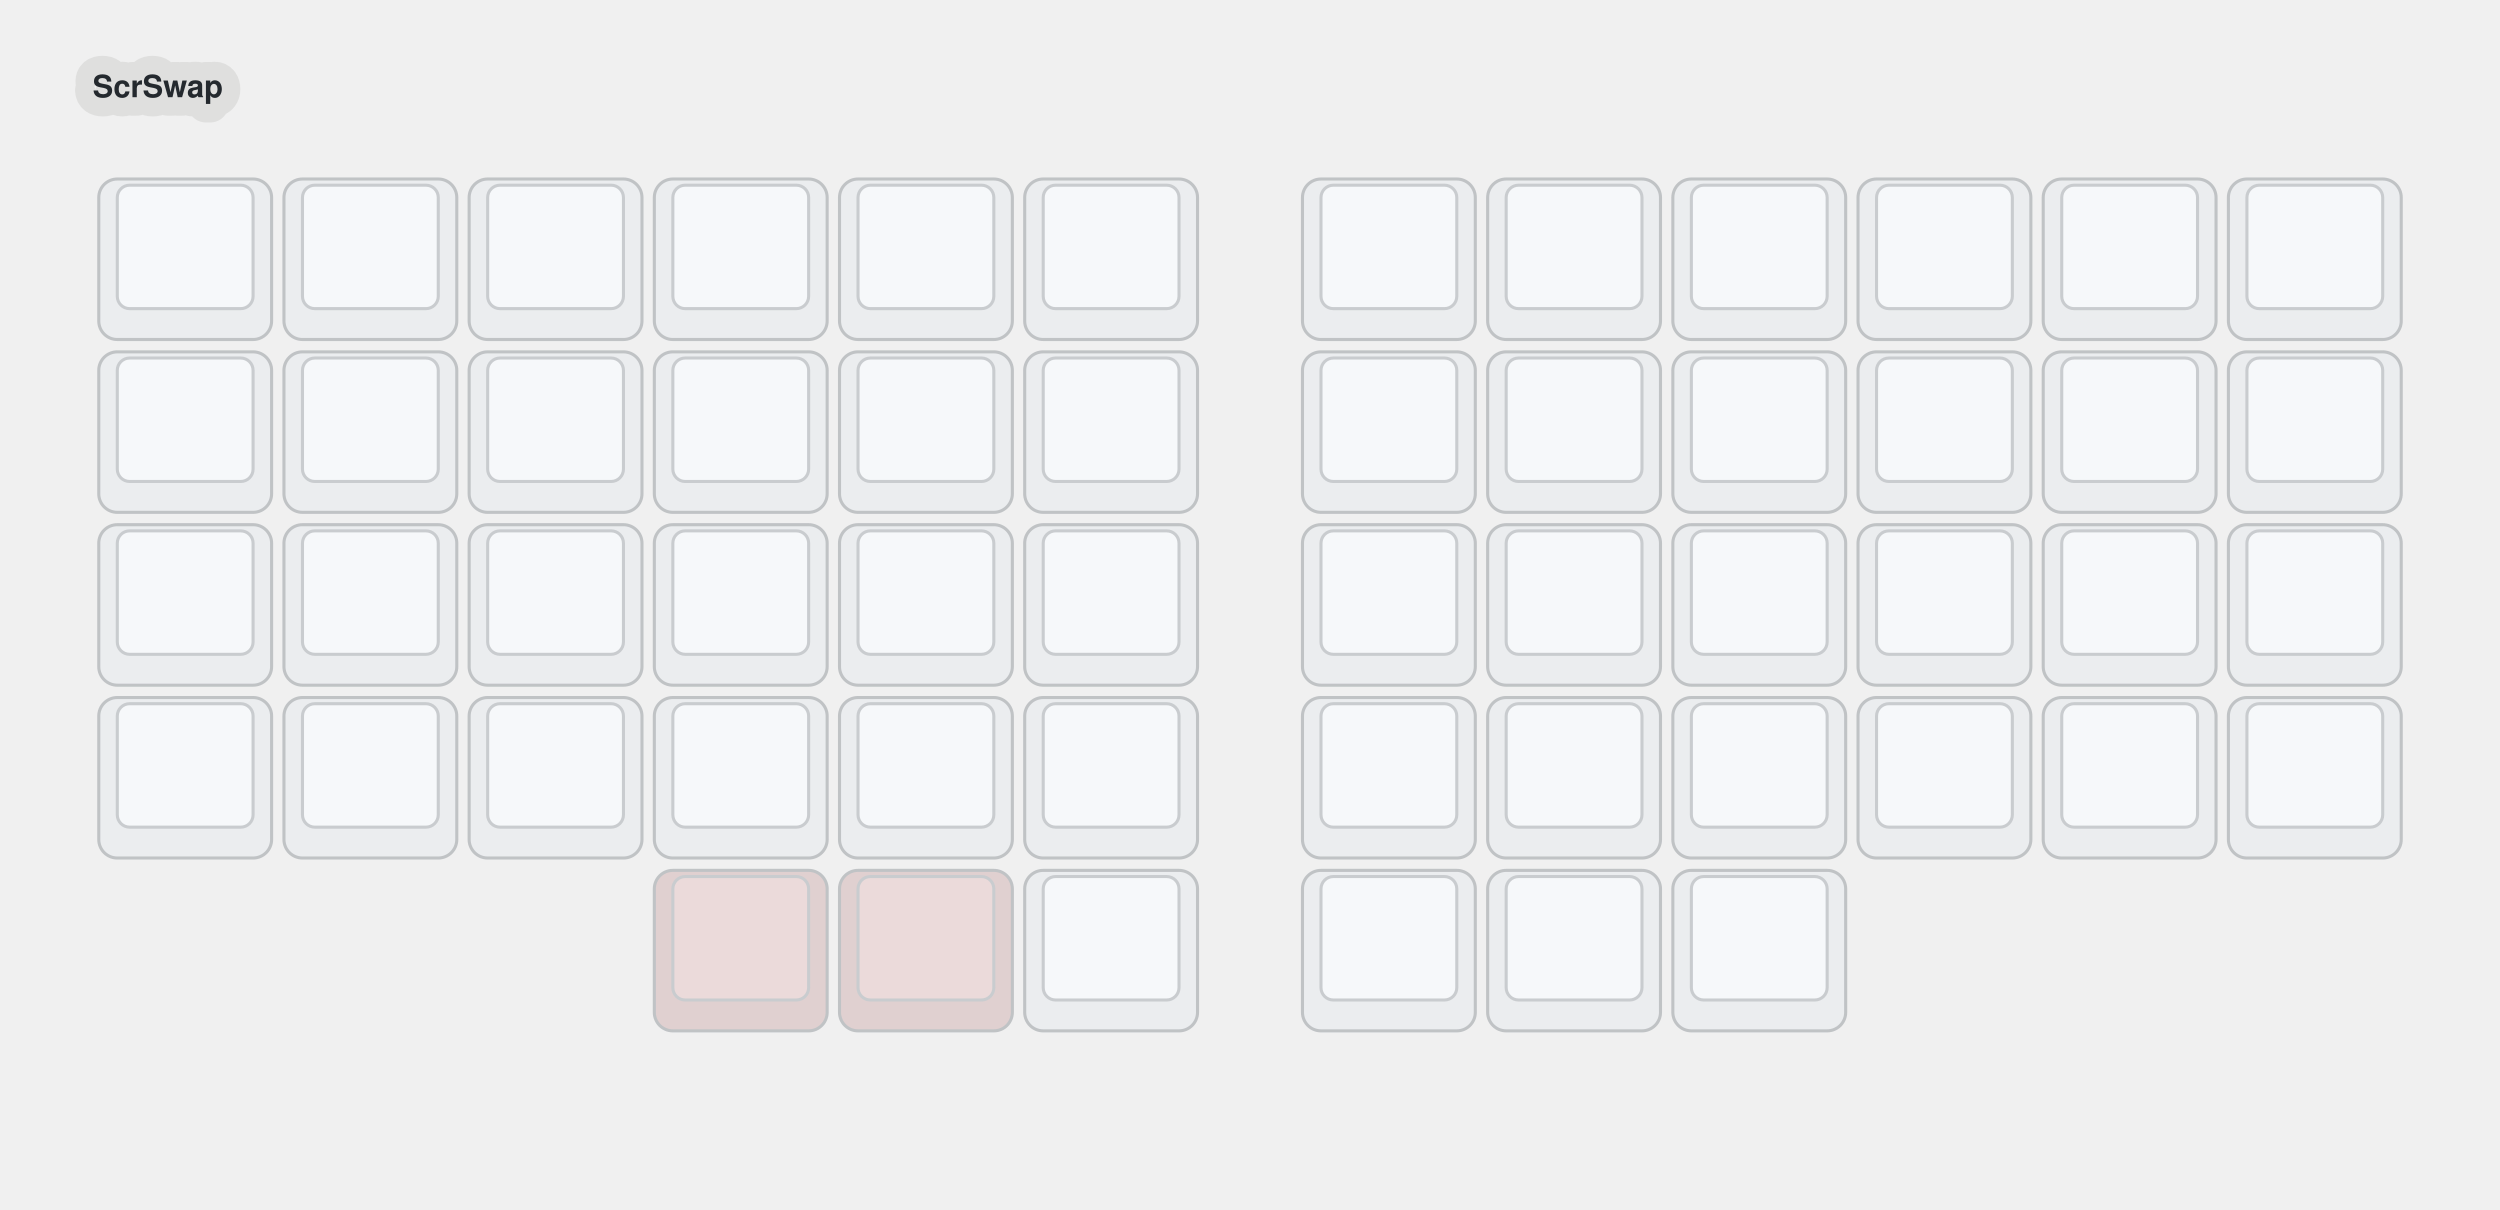
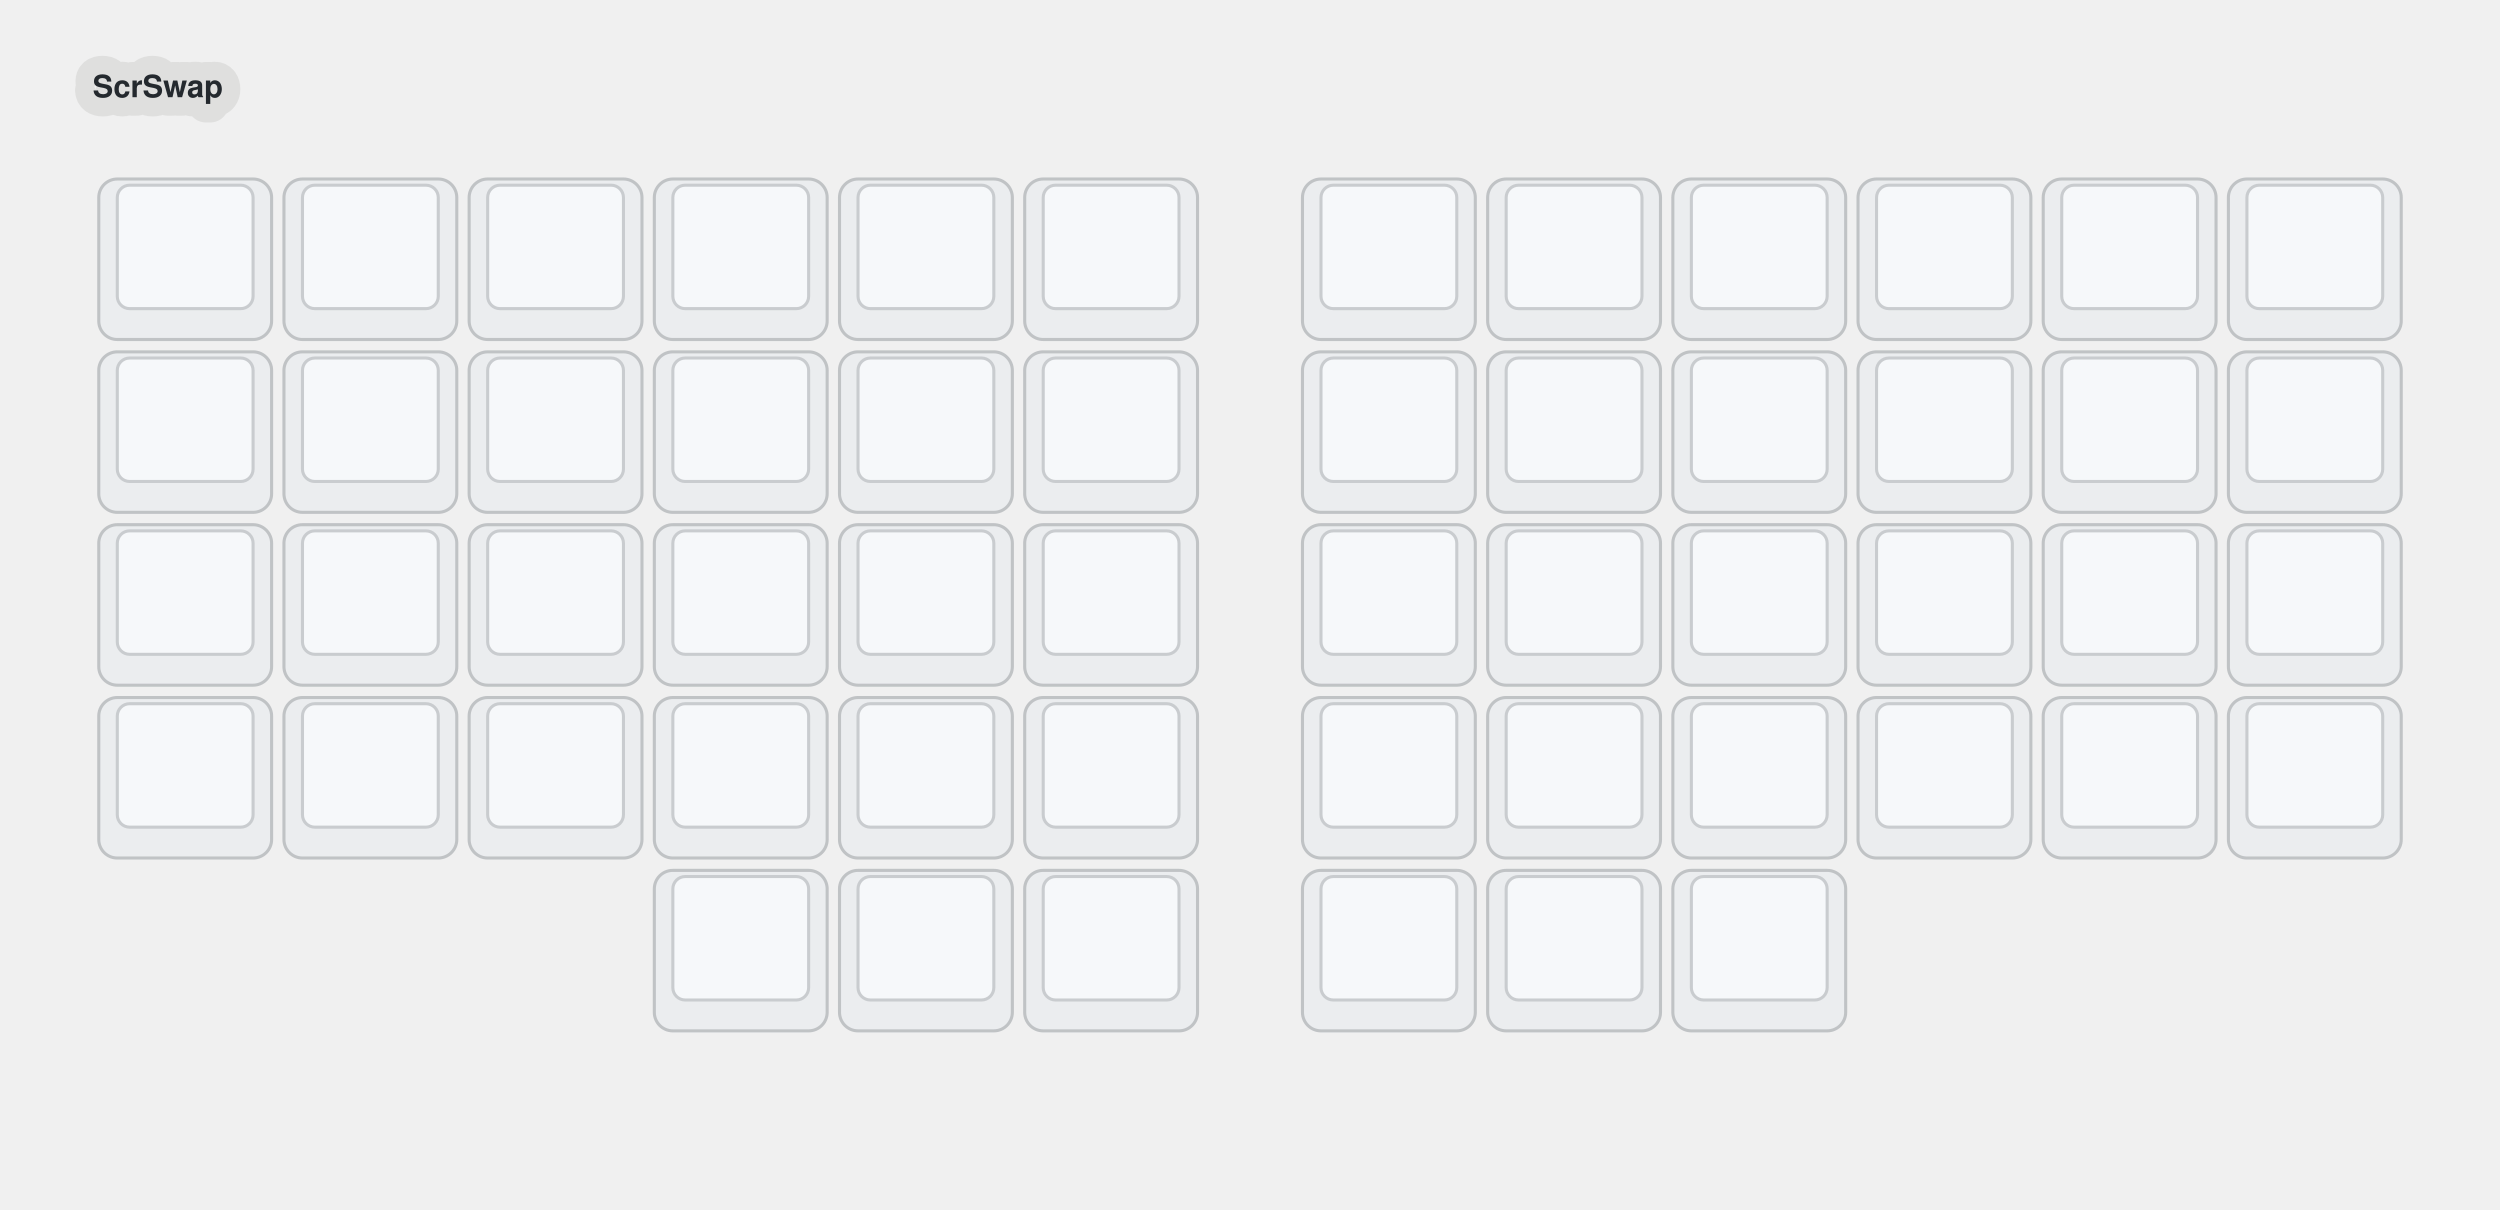
<svg xmlns="http://www.w3.org/2000/svg" xmlns:xlink="http://www.w3.org/1999/xlink" width="810" height="392" viewBox="0 0 810 392" class="keymap">
  <defs>/* start glyphs */
<svg id="mdi:transfer">
      <svg id="mdi-transfer" viewBox="0 0 24 24">
        <path d="M8 4A2 2 0 0 0 6 6V10H8V6H16V9H13.5L17 12.5L20.5 9H18V6A2 2 0 0 0 16 4H8M3 12V14H11V12H3M3 15V17H11V15H3M13 15V17H21V15H13M3 18V20H11V18H3M13 18V20H21V18H13Z" />
      </svg>
    </svg>
  </defs>/* end glyphs */
<style>/* inherit to force styles through use tags */
svg path {
    fill: inherit;
}

/* font and background color specifications */
svg.keymap {
    font-family: SFMono-Regular,Consolas,Liberation Mono,Menlo,monospace;
    font-size: 14px;
    font-kerning: normal;
    text-rendering: optimizeLegibility;
    fill: #24292e;
}

/* default key styling */
rect.key {
    fill: #f6f8fa;
}

rect.key, rect.combo {
    stroke: #c9cccf;
    stroke-width: 1;
}

/* default key side styling, only used is draw_key_sides is set */
rect.side {
    filter: brightness(90%);
}

/* color accent for combo boxes */
rect.combo, rect.combo-separate {
    fill: #cdf;
}

/* color accent for held keys */
rect.held, rect.combo.held {
    fill: #fdd;
}

/* color accent for ghost (optional) keys */
rect.ghost, rect.combo.ghost {
    stroke-dasharray: 4, 4;
    stroke-width: 2;
}

text {
    text-anchor: middle;
    dominant-baseline: middle;
}

/* styling for layer labels */
text.label {
    font-weight: bold;
    text-anchor: start;
    stroke: white;
    stroke-width: 4;
    paint-order: stroke;
}

/* styling for optional footer */
text.footer {
    text-anchor: end;
    dominant-baseline: auto;
    stroke: white;
    stroke-width: 4;
    paint-order: stroke;
}

/* styling for combo tap, and key non-tap label text */
text.combo, text.hold, text.shifted, text.left, text.right, text.tl, text.tr, text.bl, text.br {
    font-size: 11px;
}

text.hold, text.bl, text.br {
    text-anchor: middle;
    dominant-baseline: auto;
}

text.shifted, text.tl, text.tr {
    text-anchor: middle;
    dominant-baseline: hanging;
}

text.left, text.tl, text.bl {
    text-anchor: start;
}

text.right, text.tr, text.br {
    text-anchor: end;
}

text.layer-activator {
    text-decoration: underline;
}

/* styling for hold/shifted label text in combo box */
text.combo.hold, text.combo.shifted, text.combo.left, text.combo.right {
    font-size: 8px;
}

/* lighter symbol for transparent keys */
text.trans {
    fill: #7b7e81;
}

/* styling for combo dendrons */
path.combo {
    stroke-width: 1;
    stroke: gray;
    fill: none;
}

/* Start Tabler Icons Cleanup */
/* cannot use height/width with glyphs */
.icon-tabler &gt; path {
    fill: inherit;
    stroke: inherit;
    stroke-width: 2;
}
/* hide tabler's default box */
.icon-tabler &gt; path[stroke="none"][fill="none"] {
    visibility: hidden;
}
/* End Tabler Icons Cleanup */

svg.keymap {
  font-family: Helvetica Neue, Helvetica, Arial, sans-serif;
  font-size: 10px;
  font-weight: bold;
}

text.label {
  stroke: #dfdfde;
  stroke-width: 12;
  stroke-linejoin: round;
}

rect.combo, rect.combo-separate {
  opacity: 0.95;
  stroke: #c9cccf;
  stroke-width: 0.5;
  fill: #d7eaed;
}
path.combo {
  stroke-dasharray: 4, 4;
  stroke-opacity: 0.3;
}

rect.held, rect.combo.held {
  fill: #ebdada;
}

.trans.tap, .ghost.tap {
  opacity: 0.5;
}

.shifted {
  translate: -9px 3px;
  opacity: 0.3;
}

.toggle.shifted {
  translate: -12px 17px;
  opacity: 1.0;
}
.toggle.hold {
  translate: 12px -25px;
}

.text_with_symbol.tap {
  translate: -1px 1px;
}
.text_with_symbol.shifted {
  translate: 8px 13px;
  font-size: 8px;
  opacity: 1.0;
}

.combo.text_with_symbol.tap {
  translate: -1px 1px;
}
.combo.text_with_symbol.shifted {
  translate: 7px 5px;
  font-size: 8px;
  opacity: 1.0;
}
</style>
  <g transform="translate(30, 0)" class="layer-ScrSwap">
    <text x="0" y="28" class="label" id="ScrSwap">ScrSwap</text>
    <g transform="translate(0, 56)">
      <g transform="translate(30, 28)" class="key trans keypos-0">
        <rect rx="6" ry="6" x="-28" y="-26" width="56" height="52" class="key trans side" />
        <rect rx="4" ry="4" x="-22" y="-24" width="44" height="40" class="key trans" />
        <use href="#mdi:transfer" xlink:href="#mdi:transfer" x="-11" y="-15" height="22" width="22.0" class="key trans tap glyph mdi:transfer" />
      </g>
      <g transform="translate(90, 28)" class="key trans keypos-1">
        <rect rx="6" ry="6" x="-28" y="-26" width="56" height="52" class="key trans side" />
        <rect rx="4" ry="4" x="-22" y="-24" width="44" height="40" class="key trans" />
        <use href="#mdi:transfer" xlink:href="#mdi:transfer" x="-11" y="-15" height="22" width="22.0" class="key trans tap glyph mdi:transfer" />
      </g>
      <g transform="translate(150, 28)" class="key trans keypos-2">
        <rect rx="6" ry="6" x="-28" y="-26" width="56" height="52" class="key trans side" />
        <rect rx="4" ry="4" x="-22" y="-24" width="44" height="40" class="key trans" />
        <use href="#mdi:transfer" xlink:href="#mdi:transfer" x="-11" y="-15" height="22" width="22.0" class="key trans tap glyph mdi:transfer" />
      </g>
      <g transform="translate(210, 28)" class="key trans keypos-3">
        <rect rx="6" ry="6" x="-28" y="-26" width="56" height="52" class="key trans side" />
        <rect rx="4" ry="4" x="-22" y="-24" width="44" height="40" class="key trans" />
        <use href="#mdi:transfer" xlink:href="#mdi:transfer" x="-11" y="-15" height="22" width="22.0" class="key trans tap glyph mdi:transfer" />
      </g>
      <g transform="translate(270, 28)" class="key trans keypos-4">
        <rect rx="6" ry="6" x="-28" y="-26" width="56" height="52" class="key trans side" />
        <rect rx="4" ry="4" x="-22" y="-24" width="44" height="40" class="key trans" />
        <use href="#mdi:transfer" xlink:href="#mdi:transfer" x="-11" y="-15" height="22" width="22.0" class="key trans tap glyph mdi:transfer" />
      </g>
      <g transform="translate(330, 28)" class="key trans keypos-5">
        <rect rx="6" ry="6" x="-28" y="-26" width="56" height="52" class="key trans side" />
        <rect rx="4" ry="4" x="-22" y="-24" width="44" height="40" class="key trans" />
        <use href="#mdi:transfer" xlink:href="#mdi:transfer" x="-11" y="-15" height="22" width="22.0" class="key trans tap glyph mdi:transfer" />
      </g>
      <g transform="translate(420, 28)" class="key trans keypos-6">
        <rect rx="6" ry="6" x="-28" y="-26" width="56" height="52" class="key trans side" />
        <rect rx="4" ry="4" x="-22" y="-24" width="44" height="40" class="key trans" />
        <use href="#mdi:transfer" xlink:href="#mdi:transfer" x="-11" y="-15" height="22" width="22.0" class="key trans tap glyph mdi:transfer" />
      </g>
      <g transform="translate(480, 28)" class="key trans keypos-7">
        <rect rx="6" ry="6" x="-28" y="-26" width="56" height="52" class="key trans side" />
        <rect rx="4" ry="4" x="-22" y="-24" width="44" height="40" class="key trans" />
        <use href="#mdi:transfer" xlink:href="#mdi:transfer" x="-11" y="-15" height="22" width="22.0" class="key trans tap glyph mdi:transfer" />
      </g>
      <g transform="translate(540, 28)" class="key trans keypos-8">
        <rect rx="6" ry="6" x="-28" y="-26" width="56" height="52" class="key trans side" />
        <rect rx="4" ry="4" x="-22" y="-24" width="44" height="40" class="key trans" />
        <use href="#mdi:transfer" xlink:href="#mdi:transfer" x="-11" y="-15" height="22" width="22.0" class="key trans tap glyph mdi:transfer" />
      </g>
      <g transform="translate(600, 28)" class="key trans keypos-9">
        <rect rx="6" ry="6" x="-28" y="-26" width="56" height="52" class="key trans side" />
        <rect rx="4" ry="4" x="-22" y="-24" width="44" height="40" class="key trans" />
        <use href="#mdi:transfer" xlink:href="#mdi:transfer" x="-11" y="-15" height="22" width="22.0" class="key trans tap glyph mdi:transfer" />
      </g>
      <g transform="translate(660, 28)" class="key trans keypos-10">
        <rect rx="6" ry="6" x="-28" y="-26" width="56" height="52" class="key trans side" />
        <rect rx="4" ry="4" x="-22" y="-24" width="44" height="40" class="key trans" />
        <use href="#mdi:transfer" xlink:href="#mdi:transfer" x="-11" y="-15" height="22" width="22.0" class="key trans tap glyph mdi:transfer" />
      </g>
      <g transform="translate(720, 28)" class="key trans keypos-11">
        <rect rx="6" ry="6" x="-28" y="-26" width="56" height="52" class="key trans side" />
        <rect rx="4" ry="4" x="-22" y="-24" width="44" height="40" class="key trans" />
        <use href="#mdi:transfer" xlink:href="#mdi:transfer" x="-11" y="-15" height="22" width="22.0" class="key trans tap glyph mdi:transfer" />
      </g>
      <g transform="translate(30, 84)" class="key trans keypos-12">
        <rect rx="6" ry="6" x="-28" y="-26" width="56" height="52" class="key trans side" />
        <rect rx="4" ry="4" x="-22" y="-24" width="44" height="40" class="key trans" />
        <use href="#mdi:transfer" xlink:href="#mdi:transfer" x="-11" y="-15" height="22" width="22.0" class="key trans tap glyph mdi:transfer" />
      </g>
      <g transform="translate(90, 84)" class="key trans keypos-13">
        <rect rx="6" ry="6" x="-28" y="-26" width="56" height="52" class="key trans side" />
        <rect rx="4" ry="4" x="-22" y="-24" width="44" height="40" class="key trans" />
        <use href="#mdi:transfer" xlink:href="#mdi:transfer" x="-11" y="-15" height="22" width="22.0" class="key trans tap glyph mdi:transfer" />
      </g>
      <g transform="translate(150, 84)" class="key trans keypos-14">
        <rect rx="6" ry="6" x="-28" y="-26" width="56" height="52" class="key trans side" />
        <rect rx="4" ry="4" x="-22" y="-24" width="44" height="40" class="key trans" />
        <use href="#mdi:transfer" xlink:href="#mdi:transfer" x="-11" y="-15" height="22" width="22.0" class="key trans tap glyph mdi:transfer" />
      </g>
      <g transform="translate(210, 84)" class="key trans keypos-15">
        <rect rx="6" ry="6" x="-28" y="-26" width="56" height="52" class="key trans side" />
        <rect rx="4" ry="4" x="-22" y="-24" width="44" height="40" class="key trans" />
        <use href="#mdi:transfer" xlink:href="#mdi:transfer" x="-11" y="-15" height="22" width="22.0" class="key trans tap glyph mdi:transfer" />
      </g>
      <g transform="translate(270, 84)" class="key trans keypos-16">
        <rect rx="6" ry="6" x="-28" y="-26" width="56" height="52" class="key trans side" />
        <rect rx="4" ry="4" x="-22" y="-24" width="44" height="40" class="key trans" />
        <use href="#mdi:transfer" xlink:href="#mdi:transfer" x="-11" y="-15" height="22" width="22.0" class="key trans tap glyph mdi:transfer" />
      </g>
      <g transform="translate(330, 84)" class="key trans keypos-17">
        <rect rx="6" ry="6" x="-28" y="-26" width="56" height="52" class="key trans side" />
        <rect rx="4" ry="4" x="-22" y="-24" width="44" height="40" class="key trans" />
        <use href="#mdi:transfer" xlink:href="#mdi:transfer" x="-11" y="-15" height="22" width="22.0" class="key trans tap glyph mdi:transfer" />
      </g>
      <g transform="translate(420, 84)" class="key trans keypos-18">
        <rect rx="6" ry="6" x="-28" y="-26" width="56" height="52" class="key trans side" />
        <rect rx="4" ry="4" x="-22" y="-24" width="44" height="40" class="key trans" />
        <use href="#mdi:transfer" xlink:href="#mdi:transfer" x="-11" y="-15" height="22" width="22.0" class="key trans tap glyph mdi:transfer" />
      </g>
      <g transform="translate(480, 84)" class="key trans keypos-19">
        <rect rx="6" ry="6" x="-28" y="-26" width="56" height="52" class="key trans side" />
        <rect rx="4" ry="4" x="-22" y="-24" width="44" height="40" class="key trans" />
        <use href="#mdi:transfer" xlink:href="#mdi:transfer" x="-11" y="-15" height="22" width="22.0" class="key trans tap glyph mdi:transfer" />
      </g>
      <g transform="translate(540, 84)" class="key trans keypos-20">
        <rect rx="6" ry="6" x="-28" y="-26" width="56" height="52" class="key trans side" />
        <rect rx="4" ry="4" x="-22" y="-24" width="44" height="40" class="key trans" />
        <use href="#mdi:transfer" xlink:href="#mdi:transfer" x="-11" y="-15" height="22" width="22.0" class="key trans tap glyph mdi:transfer" />
      </g>
      <g transform="translate(600, 84)" class="key trans keypos-21">
        <rect rx="6" ry="6" x="-28" y="-26" width="56" height="52" class="key trans side" />
        <rect rx="4" ry="4" x="-22" y="-24" width="44" height="40" class="key trans" />
        <use href="#mdi:transfer" xlink:href="#mdi:transfer" x="-11" y="-15" height="22" width="22.0" class="key trans tap glyph mdi:transfer" />
      </g>
      <g transform="translate(660, 84)" class="key trans keypos-22">
        <rect rx="6" ry="6" x="-28" y="-26" width="56" height="52" class="key trans side" />
        <rect rx="4" ry="4" x="-22" y="-24" width="44" height="40" class="key trans" />
        <use href="#mdi:transfer" xlink:href="#mdi:transfer" x="-11" y="-15" height="22" width="22.0" class="key trans tap glyph mdi:transfer" />
      </g>
      <g transform="translate(720, 84)" class="key trans keypos-23">
        <rect rx="6" ry="6" x="-28" y="-26" width="56" height="52" class="key trans side" />
        <rect rx="4" ry="4" x="-22" y="-24" width="44" height="40" class="key trans" />
        <use href="#mdi:transfer" xlink:href="#mdi:transfer" x="-11" y="-15" height="22" width="22.0" class="key trans tap glyph mdi:transfer" />
      </g>
      <g transform="translate(30, 140)" class="key trans keypos-24">
        <rect rx="6" ry="6" x="-28" y="-26" width="56" height="52" class="key trans side" />
        <rect rx="4" ry="4" x="-22" y="-24" width="44" height="40" class="key trans" />
        <use href="#mdi:transfer" xlink:href="#mdi:transfer" x="-11" y="-15" height="22" width="22.0" class="key trans tap glyph mdi:transfer" />
      </g>
      <g transform="translate(90, 140)" class="key trans keypos-25">
        <rect rx="6" ry="6" x="-28" y="-26" width="56" height="52" class="key trans side" />
        <rect rx="4" ry="4" x="-22" y="-24" width="44" height="40" class="key trans" />
        <use href="#mdi:transfer" xlink:href="#mdi:transfer" x="-11" y="-15" height="22" width="22.0" class="key trans tap glyph mdi:transfer" />
      </g>
      <g transform="translate(150, 140)" class="key trans keypos-26">
        <rect rx="6" ry="6" x="-28" y="-26" width="56" height="52" class="key trans side" />
        <rect rx="4" ry="4" x="-22" y="-24" width="44" height="40" class="key trans" />
        <use href="#mdi:transfer" xlink:href="#mdi:transfer" x="-11" y="-15" height="22" width="22.0" class="key trans tap glyph mdi:transfer" />
      </g>
      <g transform="translate(210, 140)" class="key trans keypos-27">
        <rect rx="6" ry="6" x="-28" y="-26" width="56" height="52" class="key trans side" />
        <rect rx="4" ry="4" x="-22" y="-24" width="44" height="40" class="key trans" />
        <use href="#mdi:transfer" xlink:href="#mdi:transfer" x="-11" y="-15" height="22" width="22.0" class="key trans tap glyph mdi:transfer" />
      </g>
      <g transform="translate(270, 140)" class="key trans keypos-28">
        <rect rx="6" ry="6" x="-28" y="-26" width="56" height="52" class="key trans side" />
        <rect rx="4" ry="4" x="-22" y="-24" width="44" height="40" class="key trans" />
        <use href="#mdi:transfer" xlink:href="#mdi:transfer" x="-11" y="-15" height="22" width="22.0" class="key trans tap glyph mdi:transfer" />
      </g>
      <g transform="translate(330, 140)" class="key trans keypos-29">
        <rect rx="6" ry="6" x="-28" y="-26" width="56" height="52" class="key trans side" />
        <rect rx="4" ry="4" x="-22" y="-24" width="44" height="40" class="key trans" />
        <use href="#mdi:transfer" xlink:href="#mdi:transfer" x="-11" y="-15" height="22" width="22.0" class="key trans tap glyph mdi:transfer" />
      </g>
      <g transform="translate(420, 140)" class="key trans keypos-30">
        <rect rx="6" ry="6" x="-28" y="-26" width="56" height="52" class="key trans side" />
        <rect rx="4" ry="4" x="-22" y="-24" width="44" height="40" class="key trans" />
        <use href="#mdi:transfer" xlink:href="#mdi:transfer" x="-11" y="-15" height="22" width="22.0" class="key trans tap glyph mdi:transfer" />
      </g>
      <g transform="translate(480, 140)" class="key trans keypos-31">
        <rect rx="6" ry="6" x="-28" y="-26" width="56" height="52" class="key trans side" />
        <rect rx="4" ry="4" x="-22" y="-24" width="44" height="40" class="key trans" />
        <use href="#mdi:transfer" xlink:href="#mdi:transfer" x="-11" y="-15" height="22" width="22.0" class="key trans tap glyph mdi:transfer" />
      </g>
      <g transform="translate(540, 140)" class="key trans keypos-32">
        <rect rx="6" ry="6" x="-28" y="-26" width="56" height="52" class="key trans side" />
        <rect rx="4" ry="4" x="-22" y="-24" width="44" height="40" class="key trans" />
        <use href="#mdi:transfer" xlink:href="#mdi:transfer" x="-11" y="-15" height="22" width="22.0" class="key trans tap glyph mdi:transfer" />
      </g>
      <g transform="translate(600, 140)" class="key trans keypos-33">
        <rect rx="6" ry="6" x="-28" y="-26" width="56" height="52" class="key trans side" />
        <rect rx="4" ry="4" x="-22" y="-24" width="44" height="40" class="key trans" />
        <use href="#mdi:transfer" xlink:href="#mdi:transfer" x="-11" y="-15" height="22" width="22.0" class="key trans tap glyph mdi:transfer" />
      </g>
      <g transform="translate(660, 140)" class="key trans keypos-34">
        <rect rx="6" ry="6" x="-28" y="-26" width="56" height="52" class="key trans side" />
        <rect rx="4" ry="4" x="-22" y="-24" width="44" height="40" class="key trans" />
        <use href="#mdi:transfer" xlink:href="#mdi:transfer" x="-11" y="-15" height="22" width="22.0" class="key trans tap glyph mdi:transfer" />
      </g>
      <g transform="translate(720, 140)" class="key trans keypos-35">
        <rect rx="6" ry="6" x="-28" y="-26" width="56" height="52" class="key trans side" />
        <rect rx="4" ry="4" x="-22" y="-24" width="44" height="40" class="key trans" />
        <use href="#mdi:transfer" xlink:href="#mdi:transfer" x="-11" y="-15" height="22" width="22.0" class="key trans tap glyph mdi:transfer" />
      </g>
      <g transform="translate(30, 196)" class="key trans keypos-36">
        <rect rx="6" ry="6" x="-28" y="-26" width="56" height="52" class="key trans side" />
        <rect rx="4" ry="4" x="-22" y="-24" width="44" height="40" class="key trans" />
        <use href="#mdi:transfer" xlink:href="#mdi:transfer" x="-11" y="-15" height="22" width="22.0" class="key trans tap glyph mdi:transfer" />
      </g>
      <g transform="translate(90, 196)" class="key trans keypos-37">
        <rect rx="6" ry="6" x="-28" y="-26" width="56" height="52" class="key trans side" />
        <rect rx="4" ry="4" x="-22" y="-24" width="44" height="40" class="key trans" />
        <use href="#mdi:transfer" xlink:href="#mdi:transfer" x="-11" y="-15" height="22" width="22.0" class="key trans tap glyph mdi:transfer" />
      </g>
      <g transform="translate(150, 196)" class="key trans keypos-38">
        <rect rx="6" ry="6" x="-28" y="-26" width="56" height="52" class="key trans side" />
        <rect rx="4" ry="4" x="-22" y="-24" width="44" height="40" class="key trans" />
        <use href="#mdi:transfer" xlink:href="#mdi:transfer" x="-11" y="-15" height="22" width="22.0" class="key trans tap glyph mdi:transfer" />
      </g>
      <g transform="translate(210, 196)" class="key trans keypos-39">
        <rect rx="6" ry="6" x="-28" y="-26" width="56" height="52" class="key trans side" />
        <rect rx="4" ry="4" x="-22" y="-24" width="44" height="40" class="key trans" />
        <use href="#mdi:transfer" xlink:href="#mdi:transfer" x="-11" y="-15" height="22" width="22.0" class="key trans tap glyph mdi:transfer" />
      </g>
      <g transform="translate(270, 196)" class="key trans keypos-40">
        <rect rx="6" ry="6" x="-28" y="-26" width="56" height="52" class="key trans side" />
        <rect rx="4" ry="4" x="-22" y="-24" width="44" height="40" class="key trans" />
        <use href="#mdi:transfer" xlink:href="#mdi:transfer" x="-11" y="-15" height="22" width="22.0" class="key trans tap glyph mdi:transfer" />
      </g>
      <g transform="translate(330, 196)" class="key trans keypos-41">
        <rect rx="6" ry="6" x="-28" y="-26" width="56" height="52" class="key trans side" />
        <rect rx="4" ry="4" x="-22" y="-24" width="44" height="40" class="key trans" />
        <use href="#mdi:transfer" xlink:href="#mdi:transfer" x="-11" y="-15" height="22" width="22.0" class="key trans tap glyph mdi:transfer" />
      </g>
      <g transform="translate(420, 196)" class="key trans keypos-42">
        <rect rx="6" ry="6" x="-28" y="-26" width="56" height="52" class="key trans side" />
        <rect rx="4" ry="4" x="-22" y="-24" width="44" height="40" class="key trans" />
        <use href="#mdi:transfer" xlink:href="#mdi:transfer" x="-11" y="-15" height="22" width="22.0" class="key trans tap glyph mdi:transfer" />
      </g>
      <g transform="translate(480, 196)" class="key trans keypos-43">
        <rect rx="6" ry="6" x="-28" y="-26" width="56" height="52" class="key trans side" />
        <rect rx="4" ry="4" x="-22" y="-24" width="44" height="40" class="key trans" />
        <use href="#mdi:transfer" xlink:href="#mdi:transfer" x="-11" y="-15" height="22" width="22.0" class="key trans tap glyph mdi:transfer" />
      </g>
      <g transform="translate(540, 196)" class="key trans keypos-44">
        <rect rx="6" ry="6" x="-28" y="-26" width="56" height="52" class="key trans side" />
        <rect rx="4" ry="4" x="-22" y="-24" width="44" height="40" class="key trans" />
        <use href="#mdi:transfer" xlink:href="#mdi:transfer" x="-11" y="-15" height="22" width="22.0" class="key trans tap glyph mdi:transfer" />
      </g>
      <g transform="translate(600, 196)" class="key trans keypos-45">
        <rect rx="6" ry="6" x="-28" y="-26" width="56" height="52" class="key trans side" />
        <rect rx="4" ry="4" x="-22" y="-24" width="44" height="40" class="key trans" />
        <use href="#mdi:transfer" xlink:href="#mdi:transfer" x="-11" y="-15" height="22" width="22.0" class="key trans tap glyph mdi:transfer" />
      </g>
      <g transform="translate(660, 196)" class="key trans keypos-46">
        <rect rx="6" ry="6" x="-28" y="-26" width="56" height="52" class="key trans side" />
        <rect rx="4" ry="4" x="-22" y="-24" width="44" height="40" class="key trans" />
        <use href="#mdi:transfer" xlink:href="#mdi:transfer" x="-11" y="-15" height="22" width="22.0" class="key trans tap glyph mdi:transfer" />
      </g>
      <g transform="translate(720, 196)" class="key trans keypos-47">
        <rect rx="6" ry="6" x="-28" y="-26" width="56" height="52" class="key trans side" />
        <rect rx="4" ry="4" x="-22" y="-24" width="44" height="40" class="key trans" />
        <use href="#mdi:transfer" xlink:href="#mdi:transfer" x="-11" y="-15" height="22" width="22.0" class="key trans tap glyph mdi:transfer" />
      </g>
-       <g transform="translate(210, 252)" class="key held keypos-48">
-         <rect rx="6" ry="6" x="-28" y="-26" width="56" height="52" class="key held side" />
-         <rect rx="4" ry="4" x="-22" y="-24" width="44" height="40" class="key held" />
-       </g>
-       <g transform="translate(270, 252)" class="key held keypos-49">
-         <rect rx="6" ry="6" x="-28" y="-26" width="56" height="52" class="key held side" />
-         <rect rx="4" ry="4" x="-22" y="-24" width="44" height="40" class="key held" />
+       <g transform="translate(210, 252)" class="key trans keypos-48">
+         <rect rx="6" ry="6" x="-28" y="-26" width="56" height="52" class="key trans side" />
+         <rect rx="4" ry="4" x="-22" y="-24" width="44" height="40" class="key trans" />
+         <use href="#mdi:transfer" xlink:href="#mdi:transfer" x="-11" y="-15" height="22" width="22.0" class="key trans tap glyph mdi:transfer" />
+       </g>
+       <g transform="translate(270, 252)" class="key trans keypos-49">
+         <rect rx="6" ry="6" x="-28" y="-26" width="56" height="52" class="key trans side" />
+         <rect rx="4" ry="4" x="-22" y="-24" width="44" height="40" class="key trans" />
+         <use href="#mdi:transfer" xlink:href="#mdi:transfer" x="-11" y="-15" height="22" width="22.0" class="key trans tap glyph mdi:transfer" />
      </g>
      <g transform="translate(330, 252)" class="key trans keypos-50">
        <rect rx="6" ry="6" x="-28" y="-26" width="56" height="52" class="key trans side" />
        <rect rx="4" ry="4" x="-22" y="-24" width="44" height="40" class="key trans" />
        <use href="#mdi:transfer" xlink:href="#mdi:transfer" x="-11" y="-15" height="22" width="22.0" class="key trans tap glyph mdi:transfer" />
      </g>
      <g transform="translate(420, 252)" class="key trans keypos-51">
        <rect rx="6" ry="6" x="-28" y="-26" width="56" height="52" class="key trans side" />
        <rect rx="4" ry="4" x="-22" y="-24" width="44" height="40" class="key trans" />
        <use href="#mdi:transfer" xlink:href="#mdi:transfer" x="-11" y="-15" height="22" width="22.0" class="key trans tap glyph mdi:transfer" />
      </g>
      <g transform="translate(480, 252)" class="key trans keypos-52">
        <rect rx="6" ry="6" x="-28" y="-26" width="56" height="52" class="key trans side" />
        <rect rx="4" ry="4" x="-22" y="-24" width="44" height="40" class="key trans" />
        <use href="#mdi:transfer" xlink:href="#mdi:transfer" x="-11" y="-15" height="22" width="22.0" class="key trans tap glyph mdi:transfer" />
      </g>
      <g transform="translate(540, 252)" class="key trans keypos-53">
        <rect rx="6" ry="6" x="-28" y="-26" width="56" height="52" class="key trans side" />
        <rect rx="4" ry="4" x="-22" y="-24" width="44" height="40" class="key trans" />
        <use href="#mdi:transfer" xlink:href="#mdi:transfer" x="-11" y="-15" height="22" width="22.0" class="key trans tap glyph mdi:transfer" />
      </g>
    </g>
  </g>
</svg>
